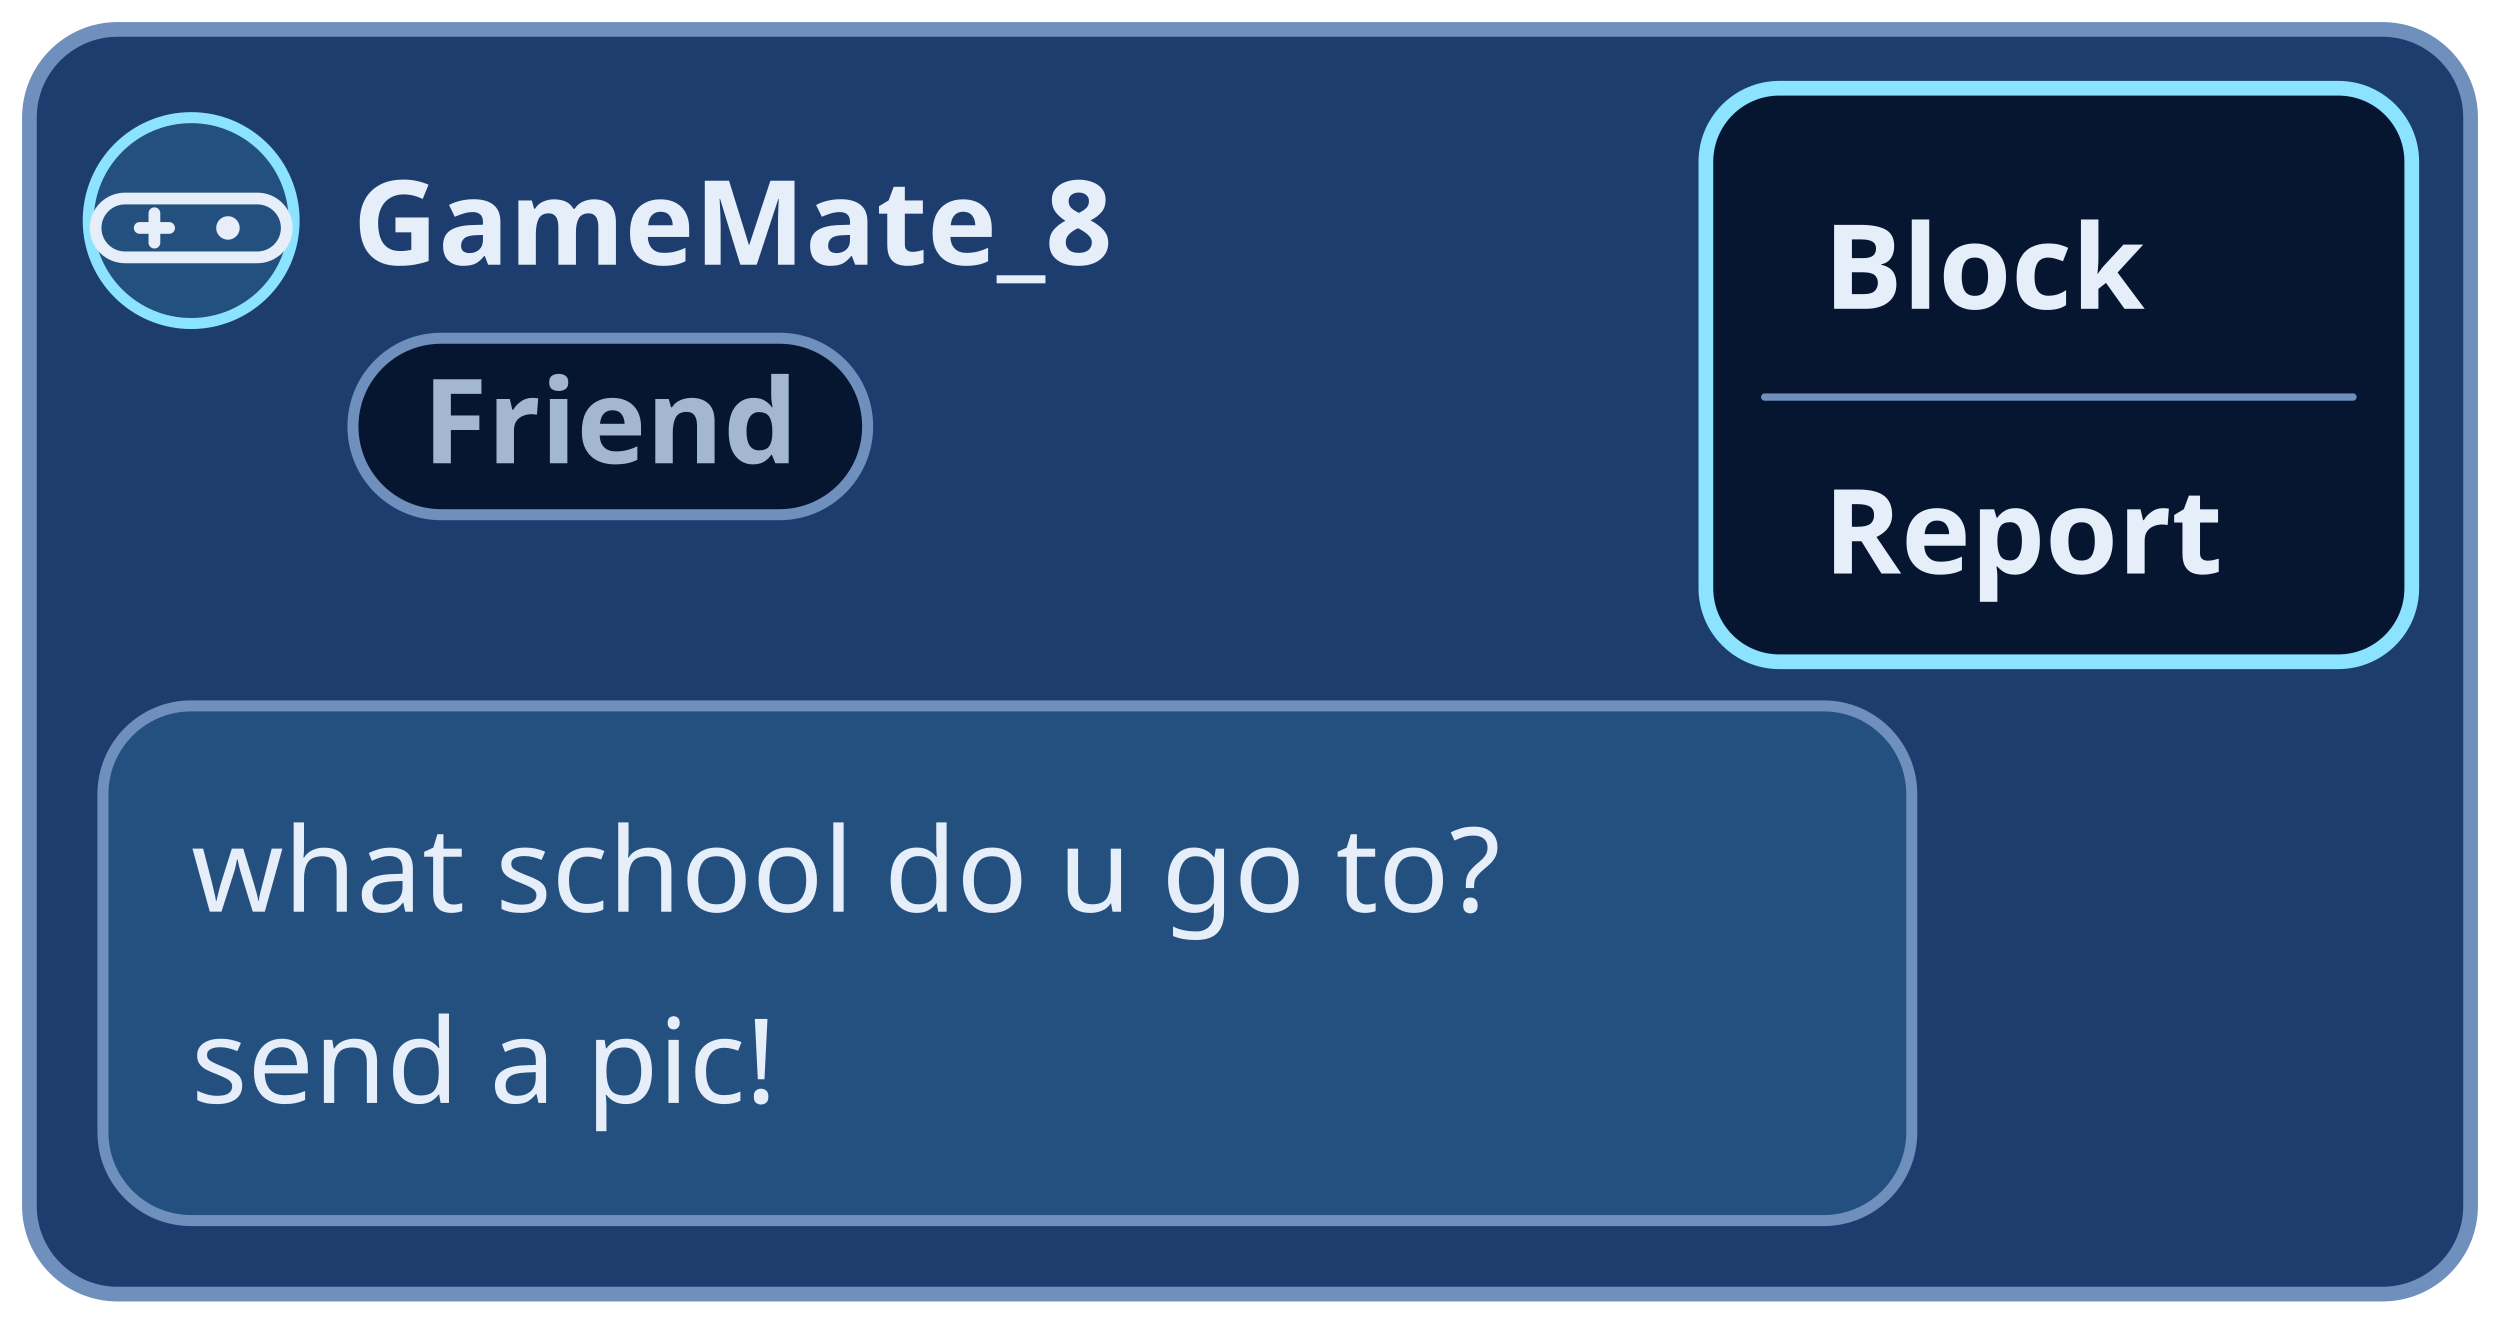
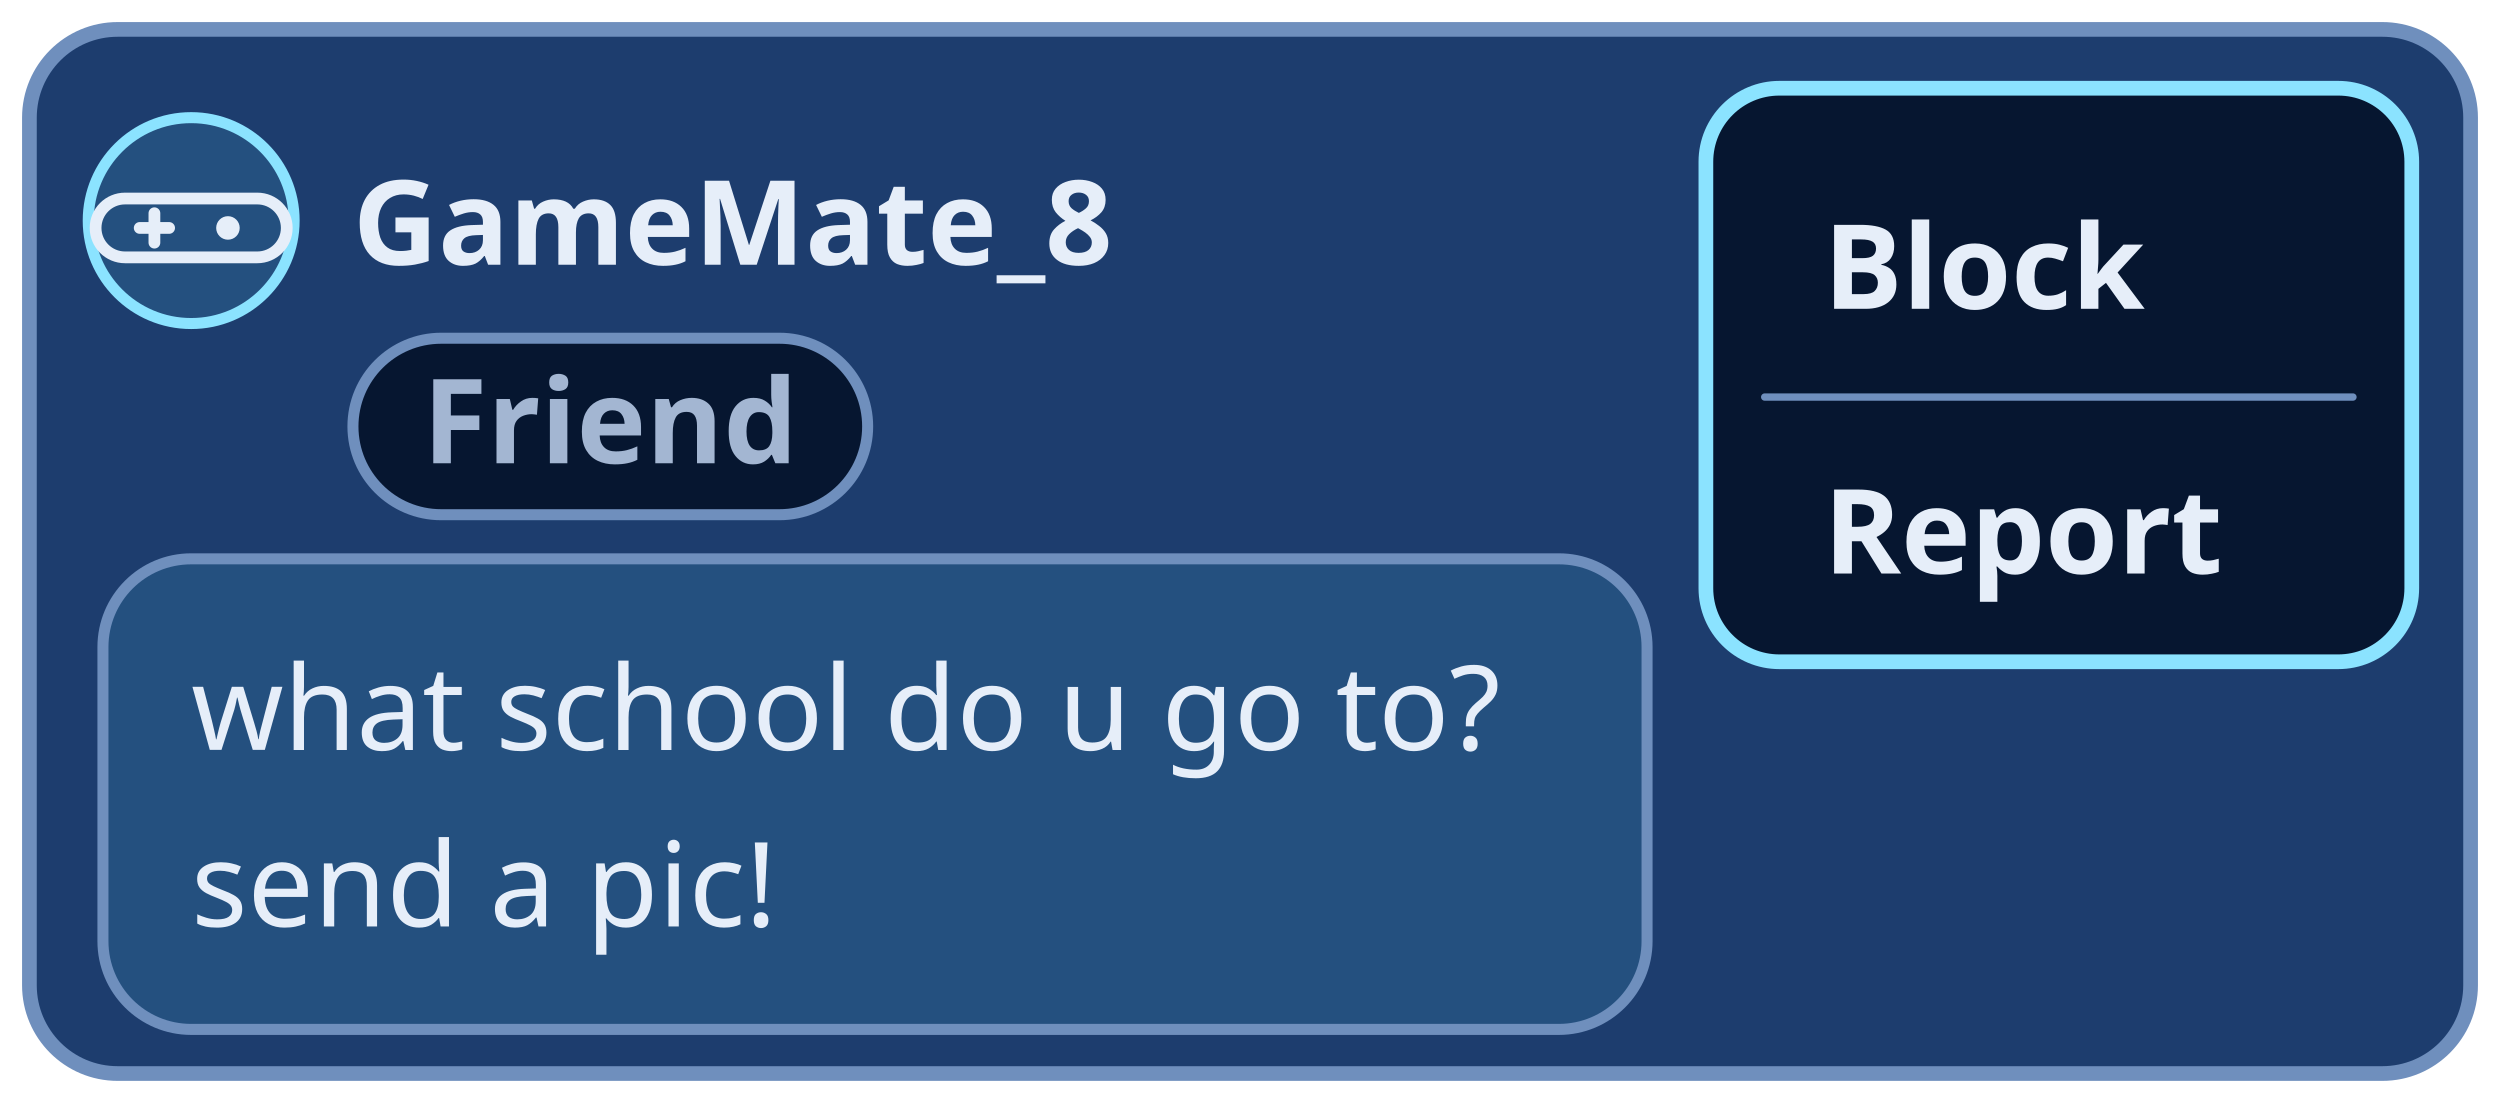
- <svg xmlns="http://www.w3.org/2000/svg" viewBox="0 0 340 180" width="340" height="180" font-family="'IBM Plex Sans', ui-sans-serif, system-ui, sans-serif">
-   <rect x="4" y="4" width="332" height="172" rx="12" fill="#1d3d6e" stroke="#6f8fbd" stroke-width="2" />
+ <svg xmlns="http://www.w3.org/2000/svg" viewBox="0 0 340 150" width="340" height="150" font-family="'IBM Plex Sans', ui-sans-serif, system-ui, sans-serif">
+   <rect x="4" y="4" width="332" height="142" rx="12" fill="#1d3d6e" stroke="#6f8fbd" stroke-width="2" />
  <circle cx="26" cy="30" r="14" fill="#24507f" stroke="#8be3ff" stroke-width="1.5" />
  <path d="M17 27h18a4 4 0 0 1 0 8h-18a4 4 0 0 1 0 -8ZM21 29v4M19 31h4" fill="none" stroke="#e6eef9" stroke-width="1.6" stroke-linecap="round" stroke-linejoin="round" />
  <circle cx="31" cy="31" r="1.6" fill="#e6eef9" />
  <text x="48" y="36" font-size="16" font-weight="700" fill="#e6eef9">GameMate_8</text>
  <rect x="48" y="46" width="70" height="24" rx="12" fill="#061630" stroke="#6f8fbd" stroke-width="1.5" />
  <text x="83" y="63" font-size="16" font-weight="600" fill="#a3b6d2" text-anchor="middle">Friend</text>
-   <rect x="14" y="96" width="246" height="70" rx="12" fill="#24507f" stroke="#6f8fbd" stroke-width="1.5" />
-   <text x="26" y="124" font-size="16" font-weight="500" fill="#e6eef9">what school do u go to?</text>
-   <text x="26" y="150" font-size="16" font-weight="500" fill="#e6eef9">send a pic!</text>
+   <rect x="14" y="76" width="210" height="64" rx="12" fill="#24507f" stroke="#6f8fbd" stroke-width="1.5" />
+   <text x="26" y="102" font-size="16" font-weight="500" fill="#e6eef9">what school do u go to?</text>
+   <text x="26" y="126" font-size="16" font-weight="500" fill="#e6eef9">send a pic!</text>
  <rect x="232" y="12" width="96" height="78" rx="10" fill="#061630" stroke="#8be3ff" stroke-width="2" />
  <text x="248" y="42" font-size="16" font-weight="600" fill="#e6eef9">Block</text>
  <path d="M240 54H320" fill="none" stroke="#6f8fbd" stroke-width="1" stroke-linecap="round" stroke-linejoin="round" />
  <text x="248" y="78" font-size="16" font-weight="600" fill="#e6eef9">Report</text>
</svg>
